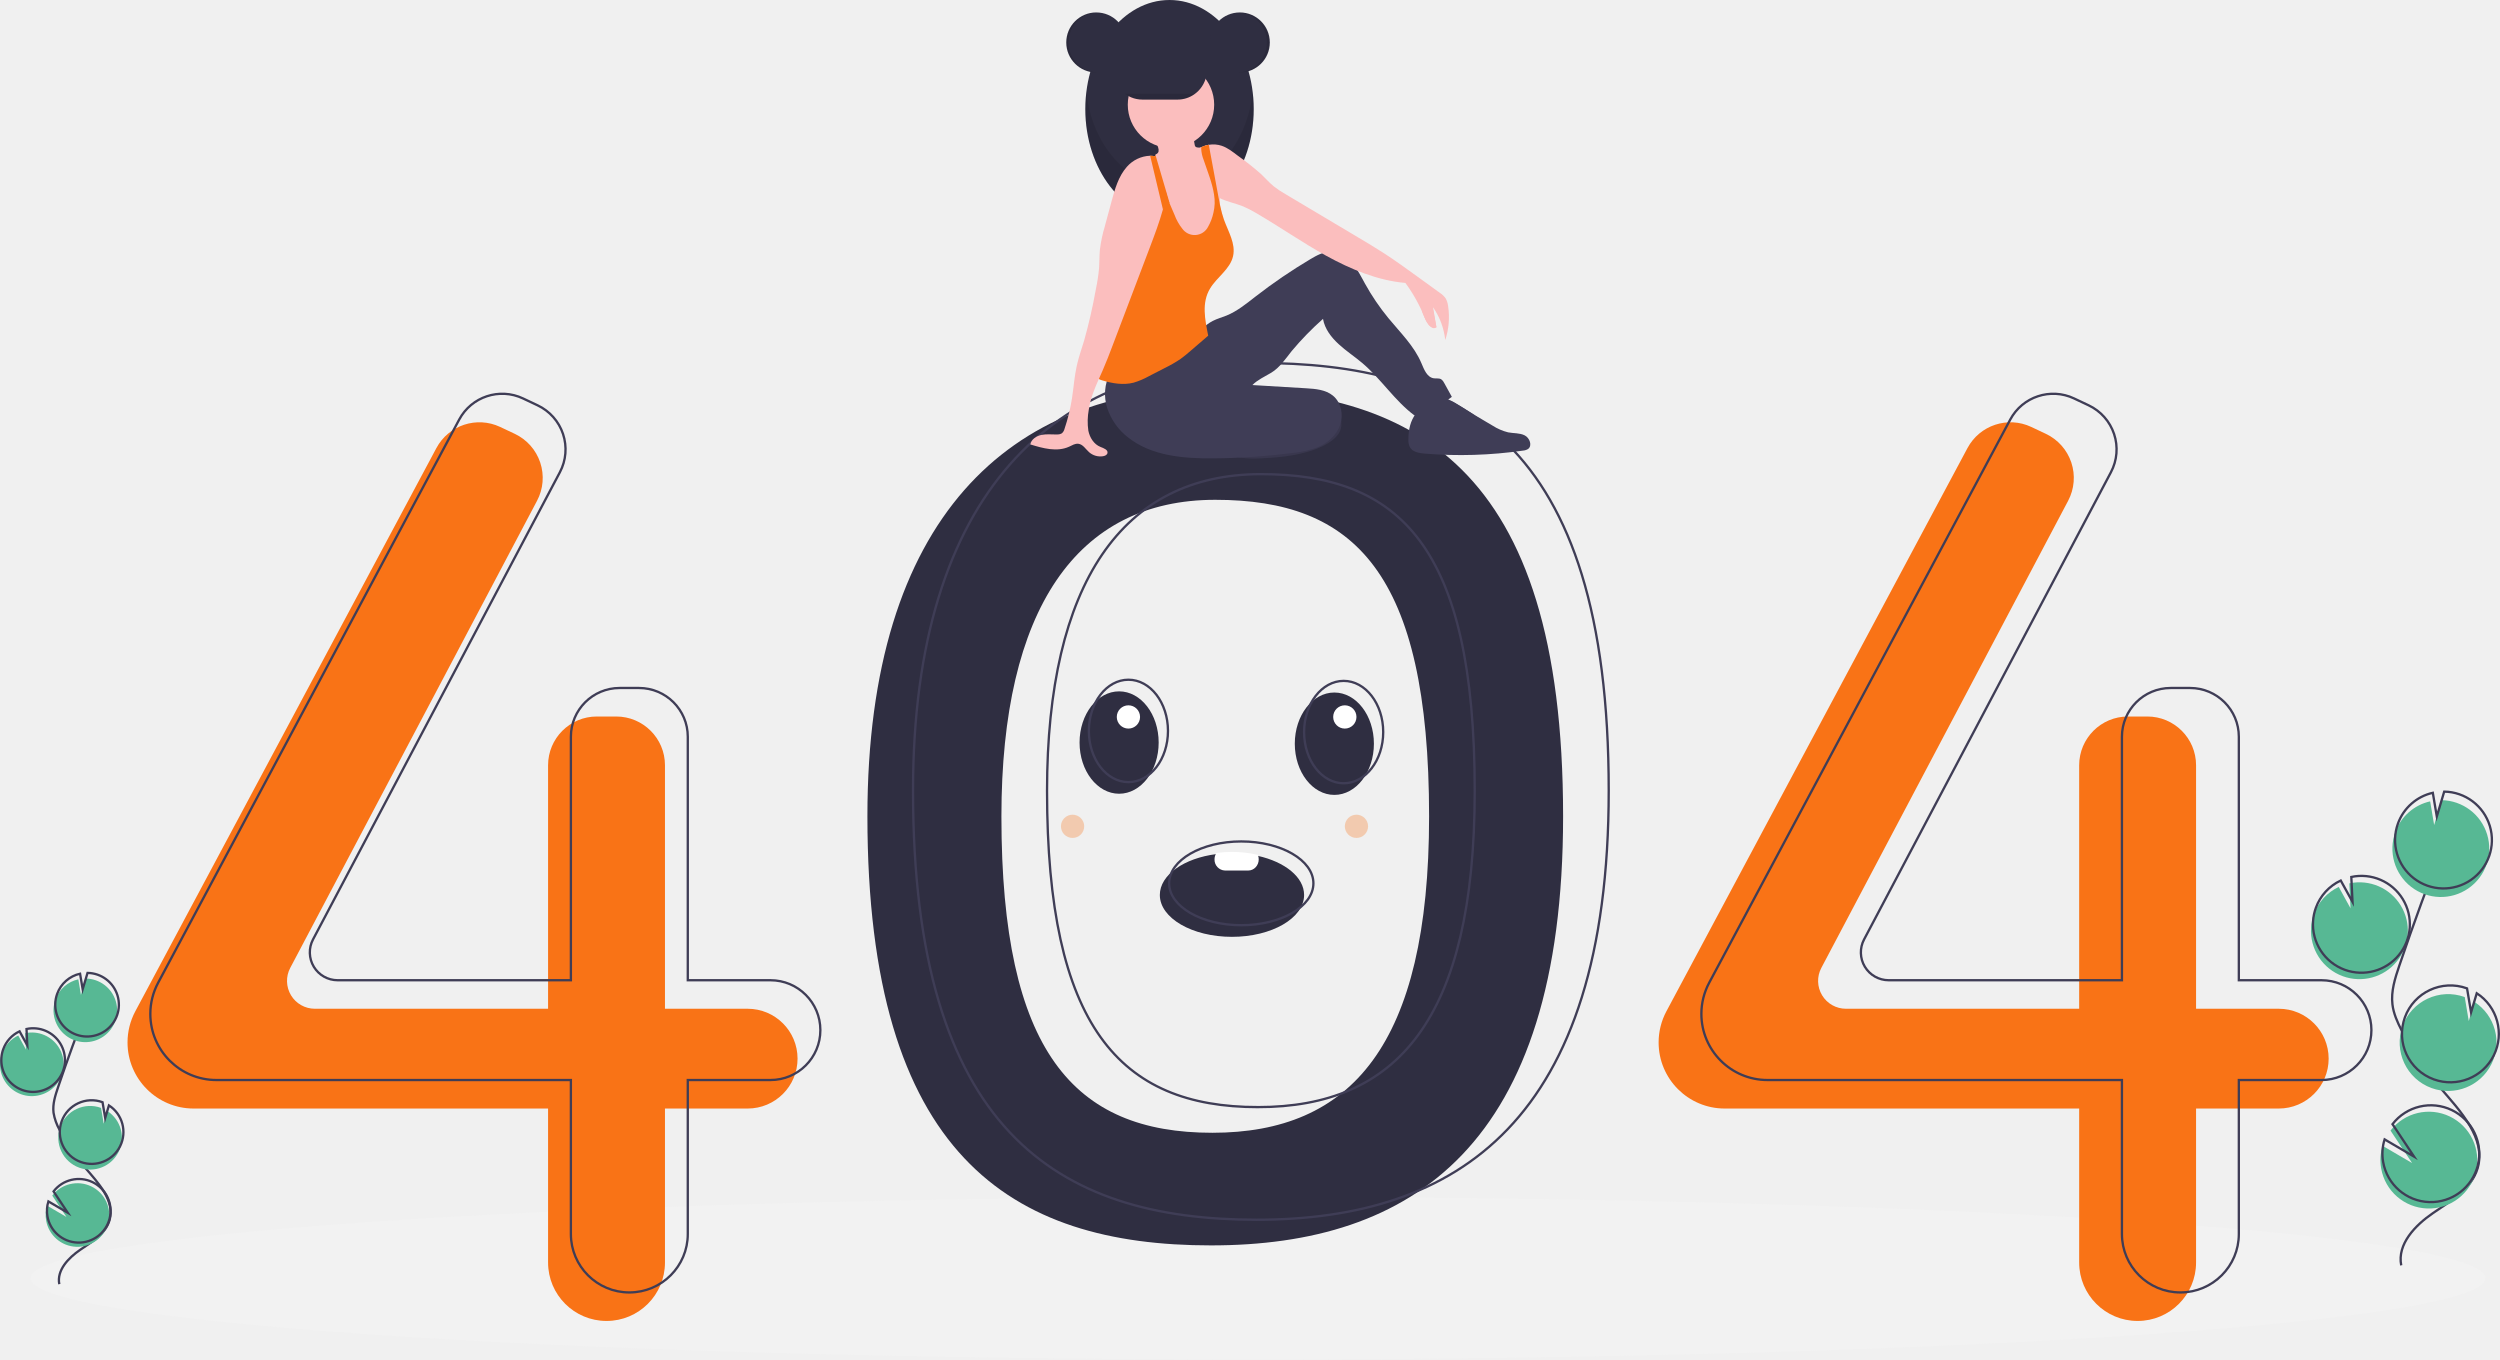
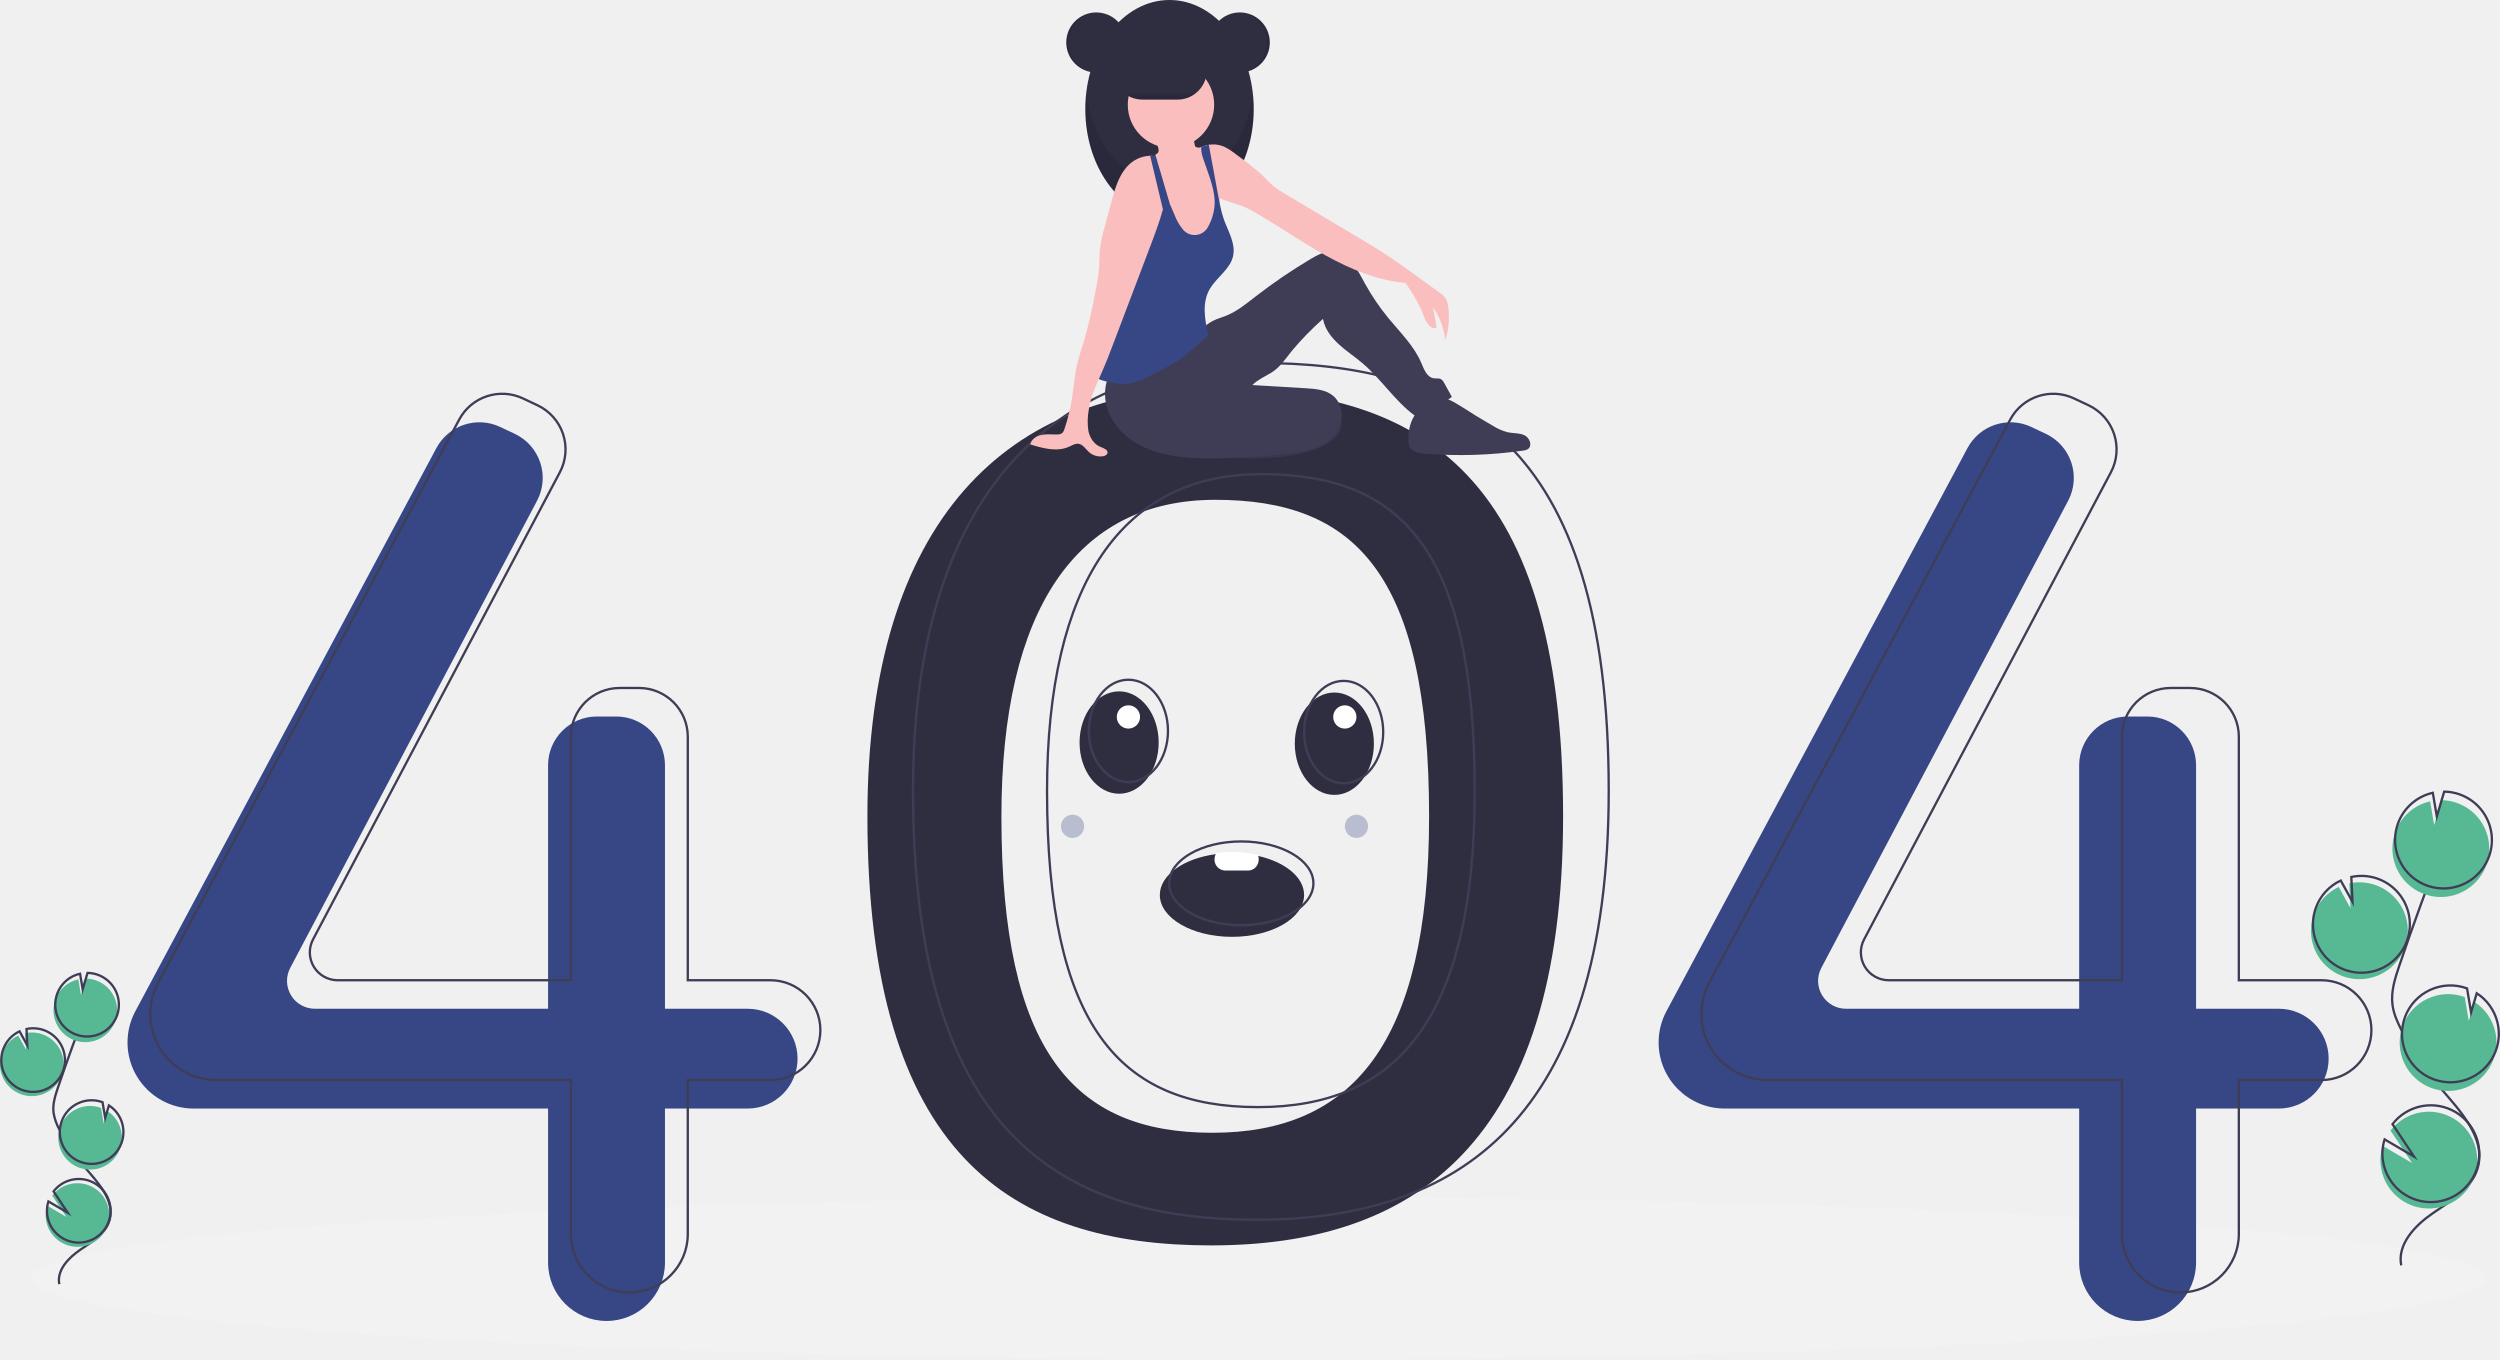
<svg xmlns="http://www.w3.org/2000/svg" id="fd59ce54-f850-4dfc-bc34-dd7d379d600e" data-name="Layer 1" width="1074.392" height="584.231" viewBox="0 0 1074.392 584.231">
  <ellipse cx="540.643" cy="549.309" rx="527.5" ry="34.922" fill="#f2f2f2" />
  <path d="M583.48,324.894c-85.944,0-147.651,55.139-147.651,183.798,0,145.813,61.707,184.411,147.651,184.411s151.327-42.274,151.327-184.411C734.807,356.753,669.424,324.894,583.48,324.894Zm.565,319.808c-59.527,0-90.626-34.923-90.626-135.916,0-89.112,32.372-136.105,91.899-136.105s91.899,30.868,91.899,136.105C677.217,607.234,643.572,644.703,584.045,644.703Z" transform="translate(-63.054 -157.8845)" fill="#2f2e41" />
-   <path d="M384.365,591.401H348.831V486.762A20.956,20.956,0,0,0,327.875,465.806h-8.326a20.956,20.956,0,0,0-20.956,20.956V591.401H198.363a11.963,11.963,0,0,1-10.578-17.552l106.082-200.78A20.956,20.956,0,0,0,284.287,344.33l-6.262-2.957a20.956,20.956,0,0,0-27.429,9.07L121.214,592.475a28.416,28.416,0,0,0-3.356,13.396v0a28.416,28.416,0,0,0,28.416,28.416H298.593v66.167a25.119,25.119,0,0,0,25.119,25.119h0a25.119,25.119,0,0,0,25.119-25.119V634.287h35.534a21.443,21.443,0,0,0,21.443-21.443v0A21.443,21.443,0,0,0,384.365,591.401Z" transform="translate(-63.054 -157.8845)" fill="#f97316" />
-   <path d="M1042.362,591.401h-35.534V486.762A20.956,20.956,0,0,0,985.872,465.806h-8.326a20.956,20.956,0,0,0-20.956,20.956V591.401H856.359a11.963,11.963,0,0,1-10.578-17.552L951.864,373.069A20.956,20.956,0,0,0,942.284,344.33l-6.262-2.957a20.956,20.956,0,0,0-27.429,9.07L779.211,592.475a28.416,28.416,0,0,0-3.356,13.396v0a28.416,28.416,0,0,0,28.416,28.416H956.589v66.167a25.119,25.119,0,0,0,25.119,25.119h0a25.119,25.119,0,0,0,25.119-25.119V634.287h35.534a21.443,21.443,0,0,0,21.443-21.443v0A21.443,21.443,0,0,0,1042.362,591.401Z" transform="translate(-63.054 -157.8845)" fill="#f97316" />
+   <path d="M384.365,591.401H348.831V486.762A20.956,20.956,0,0,0,327.875,465.806h-8.326a20.956,20.956,0,0,0-20.956,20.956V591.401H198.363a11.963,11.963,0,0,1-10.578-17.552l106.082-200.78A20.956,20.956,0,0,0,284.287,344.33l-6.262-2.957a20.956,20.956,0,0,0-27.429,9.07L121.214,592.475a28.416,28.416,0,0,0-3.356,13.396v0a28.416,28.416,0,0,0,28.416,28.416H298.593v66.167a25.119,25.119,0,0,0,25.119,25.119h0a25.119,25.119,0,0,0,25.119-25.119V634.287h35.534a21.443,21.443,0,0,0,21.443-21.443v0A21.443,21.443,0,0,0,384.365,591.401Z" transform="translate(-63.054 -157.8845)" fill="#374785" />
+   <path d="M1042.362,591.401h-35.534V486.762A20.956,20.956,0,0,0,985.872,465.806h-8.326a20.956,20.956,0,0,0-20.956,20.956V591.401H856.359a11.963,11.963,0,0,1-10.578-17.552L951.864,373.069A20.956,20.956,0,0,0,942.284,344.33l-6.262-2.957a20.956,20.956,0,0,0-27.429,9.07L779.211,592.475a28.416,28.416,0,0,0-3.356,13.396v0a28.416,28.416,0,0,0,28.416,28.416H956.589v66.167a25.119,25.119,0,0,0,25.119,25.119h0a25.119,25.119,0,0,0,25.119-25.119V634.287h35.534a21.443,21.443,0,0,0,21.443-21.443v0A21.443,21.443,0,0,0,1042.362,591.401Z" transform="translate(-63.054 -157.8845)" fill="#374785" />
  <path d="M394.168,579.148H358.634V474.509a20.956,20.956,0,0,0-20.956-20.956h-8.326a20.956,20.956,0,0,0-20.956,20.956V579.148H208.165a11.963,11.963,0,0,1-10.578-17.552L303.67,360.816a20.956,20.956,0,0,0-9.58-28.739l-6.262-2.957a20.956,20.956,0,0,0-27.429,9.07L131.017,580.222a28.416,28.416,0,0,0-3.356,13.396v0a28.416,28.416,0,0,0,28.416,28.416H308.395v66.167a25.119,25.119,0,0,0,25.119,25.119h0a25.119,25.119,0,0,0,25.119-25.119V622.034h35.534a21.443,21.443,0,0,0,21.443-21.443v0A21.443,21.443,0,0,0,394.168,579.148Z" transform="translate(-63.054 -157.8845)" fill="none" stroke="#3f3d56" stroke-miterlimit="10" />
  <path d="M1060.742,579.148h-35.534V474.509a20.956,20.956,0,0,0-20.956-20.956H995.925a20.956,20.956,0,0,0-20.956,20.956V579.148H874.739a11.963,11.963,0,0,1-10.578-17.552L970.244,360.816a20.956,20.956,0,0,0-9.58-28.739l-6.262-2.957a20.956,20.956,0,0,0-27.429,9.07L797.59,580.222a28.416,28.416,0,0,0-3.356,13.396v0a28.416,28.416,0,0,0,28.416,28.416H974.969v66.167a25.119,25.119,0,0,0,25.119,25.119h0a25.119,25.119,0,0,0,25.119-25.119V622.034h35.534a21.443,21.443,0,0,0,21.443-21.443v0A21.443,21.443,0,0,0,1060.742,579.148Z" transform="translate(-63.054 -157.8845)" fill="none" stroke="#3f3d56" stroke-miterlimit="10" />
  <path d="M603.085,313.866c-85.944,0-147.651,55.139-147.651,183.798,0,145.813,61.707,184.411,147.651,184.411s151.327-42.274,151.327-184.411C754.412,345.725,689.029,313.866,603.085,313.866Zm.565,319.808c-59.527,0-90.626-34.923-90.626-135.916,0-89.112,32.372-136.105,91.899-136.105s91.899,30.868,91.899,136.105C696.822,596.206,663.177,633.675,603.65,633.675Z" transform="translate(-63.054 -157.8845)" fill="none" stroke="#3f3d56" stroke-miterlimit="10" />
  <circle cx="471.141" cy="18.25" r="12.901" fill="#2f2e41" />
  <ellipse cx="502.607" cy="46.885" rx="36.186" ry="46.885" fill="#2f2e41" />
  <path d="M565.661,237.494c-18.128,0-33.141-17.271-35.776-39.805a60.976,60.976,0,0,0-.41,7.08c0,25.894,16.201,46.885,36.186,46.885s36.186-20.991,36.186-46.885a60.976,60.976,0,0,0-.41-7.08C598.803,220.224,583.789,237.494,565.661,237.494Z" transform="translate(-63.054 -157.8845)" opacity="0.1" />
  <path d="M639.296,342.073c-.777,3.193-4.128,5.751-7.839,7.538-7.802,3.757-17.425,4.878-26.76,5.254a45.176,45.176,0,0,1-7.144-.132,20.537,20.537,0,0,1-12.251-5.631,1.681,1.681,0,0,1,.044-2.844c4.969-5.459,13.262-8.806,21.616-11.216,6.334-1.827,17.381-6.561,24.29-5.922C637.944,329.739,640.277,338.041,639.296,342.073Z" transform="translate(-63.054 -157.8845)" fill="#3f3d56" />
  <path d="M639.296,342.073c-.777,3.193-4.128,5.751-7.839,7.538-7.802,3.757-17.425,4.878-26.76,5.254a45.176,45.176,0,0,1-7.144-.132,20.537,20.537,0,0,1-12.251-5.631,1.681,1.681,0,0,1,.044-2.844c4.969-5.459,13.262-8.806,21.616-11.216,6.334-1.827,17.381-6.561,24.29-5.922C637.944,329.739,640.277,338.041,639.296,342.073Z" transform="translate(-63.054 -157.8845)" opacity="0.1" />
  <path d="M540.098,318.206a19.77,19.77,0,0,0-1.199,15.075,26.339,26.339,0,0,0,8.829,12.497c10.095,8.092,23.988,9.205,36.925,9.093a284.649,284.649,0,0,0,33.905-2.324,40.538,40.538,0,0,0,11.001-2.554c4.222-1.827,7.933-5.178,9.436-9.526s.436-9.672-3.134-12.574c-3.137-2.55-7.463-2.9-11.498-3.143l-23.088-1.387c2.281-2.308,5.318-3.614,8.096-5.292,3.685-2.226,6.134-5.965,8.813-9.335a129.001,129.001,0,0,1,13.439-13.817c.751,4.31,3.478,7.85,6.687,10.824s6.908,5.368,10.244,8.2c8.079,6.858,13.896,16.167,22.392,22.5a43.829,43.829,0,0,0,16.049-8.012l-3.302-5.981a3.94,3.94,0,0,0-1.245-1.553c-.935-.575-2.14-.279-3.225-.441-2.901-.435-4.168-3.784-5.306-6.487-3.125-7.422-9.108-13.18-14.218-19.404a98.009,98.009,0,0,1-9.996-14.723c-1.717-3.102-3.288-6.331-5.617-9.003s-5.594-4.773-9.139-4.781c-3.132-.007-6.021,1.584-8.714,3.183a230.477,230.477,0,0,0-23.63,16.099c-3.944,3.062-7.863,6.296-12.489,8.174-1.947.79-4,1.331-5.869,2.292-3.273,1.684-5.757,4.534-8.431,7.064C566.277,311.892,553.219,317.738,540.098,318.206Z" transform="translate(-63.054 -157.8845)" fill="#3f3d56" />
  <path d="M588.374,253.983a23.774,23.774,0,0,1-1.734,8.033,10.045,10.045,0,0,1-5.768,5.573,12.375,12.375,0,0,1-5.623.182,10.882,10.882,0,0,1-4.582-1.561c-2.165-1.488-3.244-4.144-3.637-6.743-.393-2.596-.217-5.249-.469-7.863a42.944,42.944,0,0,0-1.202-6.255c-.17-.683-.343-1.362-.513-2.042-.167-.68-.33-1.359-.481-2.039-.138-.639-.267-1.281-.378-1.926-.091-.544-.173-1.092-.233-1.643a18.423,18.423,0,0,0-.809-4.811,14.607,14.607,0,0,0-1.687-2.854c-.286-.409-.563-.818-.818-1.243a5.89,5.89,0,0,1-.972-3.748,3.286,3.286,0,0,1,.148-.601c.025-.076.053-.151.085-.223A1.802,1.802,0,0,0,560.932,223.07a3.433,3.433,0,0,0-.148-1.778,11.318,11.318,0,0,0-.96-2.288c-.264-.478-1.161-1.34-1.167-1.888-.013-1.101,2.14-1.989,3.011-2.423a16.796,16.796,0,0,1,8.597-1.743c1.904.129,3.968.714,5.019,2.31.944,1.438.818,3.301,1.221,4.972a1.471,1.471,0,0,0,.299.664,1.341,1.341,0,0,0,.739.34,4.549,4.549,0,0,0,1.416.057h.003a2.931,2.931,0,0,0,.371-.054,4.957,4.957,0,0,0,2.033-.878q.585-.156,1.18-.255a.251.251,0,0,0,.047-.009c1.576,4.975,1.781,10.308,3.071,15.374.639,2.52,1.554,5.009,1.683,7.602.009.113.013.23.016.346.019.834-.047,1.674-.013,2.505a6.981,6.981,0,0,0,.126,1.114,15.611,15.611,0,0,0,.525,1.743l.009.028c.06.183.116.368.164.554.035.135.066.267.091.403l.003.009A14.938,14.938,0,0,1,588.374,253.983Z" transform="translate(-63.054 -157.8845)" fill="#fbbebe" />
  <circle cx="503.237" cy="44.997" r="18.565" fill="#fbbebe" />
  <path d="M684.157,304.033a30.445,30.445,0,0,0-5.236-14.103q.722,4.295,1.447,8.587a3.214,3.214,0,0,1-3.367-1.035,10.337,10.337,0,0,1-1.765-3.276,67.466,67.466,0,0,0-8.21-14.736c-11.819-.985-23.502-5.884-33.896-11.595-10.396-5.708-20.126-12.552-30.384-18.502a43.573,43.573,0,0,0-5.544-2.832c-3.21-1.287-6.812-1.954-9.855-3.468-.204-.101-.409-.208-.61-.318a12.578,12.578,0,0,1-1.945-1.306,10.344,10.344,0,0,1-.931-.856,20.351,20.351,0,0,1-3.559-5.953c-1.633-3.612-2.215-7.97-3.845-11.583a11.203,11.203,0,0,1,2.502-1.765h.003c.132-.069.264-.135.4-.198a11.94,11.94,0,0,1,2.004-.733q.585-.156,1.18-.255a.251.251,0,0,0,.047-.009,11.566,11.566,0,0,1,5.491.434c2.587.875,4.767,2.621,6.941,4.273a114.02,114.02,0,0,1,10.148,8.049c1.794,1.718,3.43,3.606,5.359,5.167a42.144,42.144,0,0,0,5.057,3.351q15.656,9.327,31.315,18.65c3.534,2.105,7.07,4.21,10.526,6.438,5.249,3.386,10.308,7.055,15.365,10.721q4.47,3.238,8.936,6.479a9.728,9.728,0,0,1,2.533,2.341,8.472,8.472,0,0,1,1.123,3.433A31.387,31.387,0,0,1,684.157,304.033Z" transform="translate(-63.054 -157.8845)" fill="#fbbebe" />
-   <path d="M592.977,267.944c-1.252,5.617-6.929,9.012-9.896,13.946-3.688,6.123-2.184,13.241-.799,20.255q-3.795,3.271-7.593,6.542c-1.397,1.199-2.794,2.404-4.298,3.464a57.351,57.351,0,0,1-6.86,3.94q-3.361,1.728-6.721,3.458a32.128,32.128,0,0,1-6.58,2.788c-4.415,1.133-9.103.34-13.471-.972a6.088,6.088,0,0,1-1.473-.601,2.394,2.394,0,0,1-.699-.632,3.911,3.911,0,0,1-.444-2.539c.444-7.351,2.24-14.547,4.031-21.69a85.26,85.26,0,0,1,3.848-12.577,85.077,85.077,0,0,1,5.415-10.151,68.368,68.368,0,0,1,7.929-11.514,18.479,18.479,0,0,0,3.675-4.739c1.117-2.549.686-5.472.913-8.247a17.148,17.148,0,0,1,1.633-6.007v-.003a17.093,17.093,0,0,1,1.743-2.882q.458,1.067.916,2.13.302.699.598,1.394.387.897.768,1.787,1.1,2.558,2.196,5.113a21.59,21.59,0,0,0,3.335,5.944,6.499,6.499,0,0,0,11.123-.853,21.261,21.261,0,0,0,2.272-6.013,19.215,19.215,0,0,0,.252-7.835c-.758-5.009-2.889-10.126-4.437-14.78a14.945,14.945,0,0,1-1.079-4.871,3.351,3.351,0,0,1,.057-.56c.009-.047.019-.098.028-.145a11.94,11.94,0,0,1,2.004-.733q.585-.156,1.18-.255,2.044,11.064,4.094,22.127c.032.173.066.346.098.522.195,1.057.393,2.115.614,3.169.198.957.412,1.91.651,2.857l.009.028c.082.321.167.639.255.957l.003.009c.242.868.513,1.731.818,2.58C590.938,257.475,594.164,262.629,592.977,267.944Z" transform="translate(-63.054 -157.8845)" fill="#f97316" />
+   <path d="M592.977,267.944c-1.252,5.617-6.929,9.012-9.896,13.946-3.688,6.123-2.184,13.241-.799,20.255q-3.795,3.271-7.593,6.542c-1.397,1.199-2.794,2.404-4.298,3.464a57.351,57.351,0,0,1-6.86,3.94q-3.361,1.728-6.721,3.458a32.128,32.128,0,0,1-6.58,2.788c-4.415,1.133-9.103.34-13.471-.972a6.088,6.088,0,0,1-1.473-.601,2.394,2.394,0,0,1-.699-.632,3.911,3.911,0,0,1-.444-2.539c.444-7.351,2.24-14.547,4.031-21.69a85.26,85.26,0,0,1,3.848-12.577,85.077,85.077,0,0,1,5.415-10.151,68.368,68.368,0,0,1,7.929-11.514,18.479,18.479,0,0,0,3.675-4.739c1.117-2.549.686-5.472.913-8.247a17.148,17.148,0,0,1,1.633-6.007v-.003a17.093,17.093,0,0,1,1.743-2.882q.458,1.067.916,2.13.302.699.598,1.394.387.897.768,1.787,1.1,2.558,2.196,5.113a21.59,21.59,0,0,0,3.335,5.944,6.499,6.499,0,0,0,11.123-.853,21.261,21.261,0,0,0,2.272-6.013,19.215,19.215,0,0,0,.252-7.835c-.758-5.009-2.889-10.126-4.437-14.78a14.945,14.945,0,0,1-1.079-4.871,3.351,3.351,0,0,1,.057-.56c.009-.047.019-.098.028-.145a11.94,11.94,0,0,1,2.004-.733q.585-.156,1.18-.255,2.044,11.064,4.094,22.127c.032.173.066.346.098.522.195,1.057.393,2.115.614,3.169.198.957.412,1.91.651,2.857l.009.028c.082.321.167.639.255.957l.003.009c.242.868.513,1.731.818,2.58C590.938,257.475,594.164,262.629,592.977,267.944Z" transform="translate(-63.054 -157.8845)" fill="#374785" />
  <path d="M668.321,346.877a6.583,6.583,0,0,0,.61,3.143c1.162,2.124,3.95,2.606,6.362,2.805a188.377,188.377,0,0,0,42.266-1.288,4.886,4.886,0,0,0,2.151-.668c1.99-1.395.763-4.795-1.41-5.884s-4.751-.826-7.135-1.297a22.479,22.479,0,0,1-6.678-2.896q-7.252-4.167-14.293-8.688c-2.795-1.795-6.093-3.71-9.24-2.646C672.43,332.343,668.265,337.681,668.321,346.877Z" transform="translate(-63.054 -157.8845)" fill="#3f3d56" />
  <path d="M564.437,240.874v.003c-.022.132-.044.261-.072.39-.035.214-.076.431-.116.645-.39,1.998-.868,3.987-1.419,5.963-1.51,5.459-3.534,10.831-5.541,16.123q-8.081,21.287-16.164,42.577c-1.359,3.575-2.716,7.152-4.261,10.654-.516,1.167-1.048,2.344-1.576,3.534-1.894,4.257-3.713,8.653-4.317,13.184a27.45,27.45,0,0,0-.192,9.04c.604,2.97,2.407,5.872,5.23,6.97,1.378.538,3.351,1.259,2.974,2.69-.204.787-1.098,1.171-1.901,1.303a7.312,7.312,0,0,1-5.966-1.718c-1.507-1.337-2.665-3.417-4.67-3.641-1.388-.151-2.665.68-3.936,1.262-5.186,2.369-11.227.711-16.674-.972.428-2.206,2.643-3.66,4.843-4.1,2.199-.444,4.474-.129,6.718-.189a3.51,3.51,0,0,0,2.042-.525,3.705,3.705,0,0,0,1.101-1.882,78.964,78.964,0,0,0,3.213-13.147c.724-4.666,1.026-9.405,2.058-14.015.802-3.597,2.042-7.08,3.106-10.61a224.682,224.682,0,0,0,5.06-22.077,78.02,78.02,0,0,0,1.425-9.368c.179-2.612.094-5.236.346-7.838a60.888,60.888,0,0,1,2.111-9.997q1.444-5.348,2.885-10.689c1.425-5.271,2.955-10.746,6.567-14.843a13.962,13.962,0,0,1,10.028-4.789,9.882,9.882,0,0,1,2.13.23c.116.028.233.057.349.088a8.634,8.634,0,0,1,2.174.9c1.114-.708,1.68-.459,2.42.632a6.973,6.973,0,0,1,.881,3.795A52.424,52.424,0,0,1,564.437,240.874Z" transform="translate(-63.054 -157.8845)" fill="#fbbebe" />
-   <path d="M565.661,245.046l-.047.047-.255.255-2.53,2.527-1.24-5.208-4.251-17.854a9.882,9.882,0,0,1,2.13.23,3.286,3.286,0,0,1,.148-.601l.201.689,1.441,4.902,2.728,9.308.45,1.532v.003Z" transform="translate(-63.054 -157.8845)" fill="#f97316" />
+   <path d="M565.661,245.046l-.047.047-.255.255-2.53,2.527-1.24-5.208-4.251-17.854a9.882,9.882,0,0,1,2.13.23,3.286,3.286,0,0,1,.148-.601l.201.689,1.441,4.902,2.728,9.308.45,1.532v.003Z" transform="translate(-63.054 -157.8845)" fill="#374785" />
  <path d="M581.715,188.087a12.582,12.582,0,0,1-3.7,8.896,12.314,12.314,0,0,1-1.36,1.176,12.528,12.528,0,0,1-7.536,2.524H554.023a12.59,12.59,0,0,1,0-25.18h15.096A12.629,12.629,0,0,1,581.715,188.087Z" transform="translate(-63.054 -157.8845)" fill="#2f2e41" />
  <circle cx="532.815" cy="18.25" r="12.901" fill="#2f2e41" />
  <path d="M595.554,163.234c-.158,0-.315.006-.472.012a12.898,12.898,0,0,1,0,25.778c.157.006.314.012.472.012a12.901,12.901,0,1,0,0-25.802Z" transform="translate(-63.054 -157.8845)" opacity="0.1" />
  <path d="M534.195,163.234c.158,0,.315.006.472.012a12.898,12.898,0,0,0,0,25.778c-.157.006-.314.012-.472.012a12.901,12.901,0,0,1,0-25.802Z" transform="translate(-63.054 -157.8845)" opacity="0.1" />
  <path d="M576.655,198.159a12.528,12.528,0,0,1-7.536,2.524H554.023a12.528,12.528,0,0,1-7.536-2.524Z" transform="translate(-63.054 -157.8845)" opacity="0.1" />
  <path d="M674.14,291.64s3.252,9.372,6.229,6.876L677.996,286.267Z" transform="translate(-63.054 -157.8845)" fill="#fbbebe" />
  <path d="M1069.918,577.434a20.813,20.813,0,1,0,2.772-39.915l.521,10.712-5.068-9.18a20.734,20.734,0,0,0-10.684,11.723,20.408,20.408,0,0,0-1.197,5.63A20.809,20.809,0,0,0,1069.918,577.434Z" transform="translate(-63.054 -157.8845)" fill="#57b894" />
  <path d="M1094.995,701.678c-1.789-9.11,5.963-17.187,13.621-22.437s16.605-10.408,19.218-19.317c3.755-12.804-7.43-24.53-16.136-34.642a125.3,125.3,0,0,1-16.524-24.557c-1.811-3.533-3.476-7.225-3.952-11.166-.686-5.675,1.137-11.323,2.974-16.737q9.179-27.052,19.628-53.65" transform="translate(-63.054 -157.8845)" fill="none" stroke="#3f3d56" stroke-miterlimit="10" />
  <path d="M1070.775,574.676a20.813,20.813,0,1,0,2.772-39.915l.521,10.712-5.068-9.18a20.734,20.734,0,0,0-10.684,11.723,20.408,20.408,0,0,0-1.197,5.63A20.809,20.809,0,0,0,1070.775,574.676Z" transform="translate(-63.054 -157.8845)" fill="none" stroke="#3f3d56" stroke-miterlimit="10" />
  <path d="M1092.451,515.473a20.788,20.788,0,0,1,14.98-13.198l1.714,10.184,3.177-10.696a20.81,20.81,0,1,1-19.871,13.71Z" transform="translate(-63.054 -157.8845)" fill="#57b894" />
  <path d="M1093.594,511.795a20.788,20.788,0,0,1,14.98-13.198l1.714,10.184,3.177-10.696a20.81,20.81,0,1,1-19.871,13.71Z" transform="translate(-63.054 -157.8845)" fill="none" stroke="#3f3d56" stroke-miterlimit="10" />
  <path d="M1108.045,625.489a20.81,20.81,0,0,0,18.419-37.023l-2.441,8.219-1.731-10.304a.362.362,0,0,0-.053-.02,20.811,20.811,0,1,0-14.194,39.127Z" transform="translate(-63.054 -157.8845)" fill="#57b894" />
  <path d="M1109.035,621.764a20.81,20.81,0,0,0,18.419-37.023l-2.441,8.219-1.731-10.304a.362.362,0,0,0-.053-.02,20.811,20.811,0,1,0-14.194,39.127Z" transform="translate(-63.054 -157.8845)" fill="none" stroke="#3f3d56" stroke-miterlimit="10" />
  <path d="M1086.378,660.051a20.801,20.801,0,1,0,4.011-16.297l9.273,13.957-12.67-7.408A20.616,20.616,0,0,0,1086.378,660.051Z" transform="translate(-63.054 -157.8845)" fill="#57b894" />
  <path d="M1087.235,657.294a20.801,20.801,0,1,0,4.011-16.297l9.273,13.957-12.67-7.408A20.616,20.616,0,0,0,1087.235,657.294Z" transform="translate(-63.054 -157.8845)" fill="none" stroke="#3f3d56" stroke-miterlimit="10" />
  <path d="M72.061,628.133a13.674,13.674,0,1,0,1.821-26.225l.342,7.038-3.33-6.032a13.623,13.623,0,0,0-7.019,7.702,13.409,13.409,0,0,0-.787,3.699A13.672,13.672,0,0,0,72.061,628.133Z" transform="translate(-63.054 -157.8845)" fill="#57b894" />
  <path d="M88.538,709.763c-1.175-5.986,3.918-11.292,8.949-14.741s10.91-6.838,12.626-12.692c2.467-8.412-4.882-16.117-10.601-22.76A82.324,82.324,0,0,1,88.656,643.436a22.21,22.21,0,0,1-2.597-7.336c-.451-3.729.747-7.439,1.954-10.996q6.031-17.773,12.896-35.249" transform="translate(-63.054 -157.8845)" fill="none" stroke="#3f3d56" stroke-miterlimit="10" />
  <path d="M72.625,626.321a13.674,13.674,0,1,0,1.821-26.225l.342,7.038L71.458,601.103a13.623,13.623,0,0,0-7.019,7.702,13.409,13.409,0,0,0-.787,3.699A13.672,13.672,0,0,0,72.625,626.321Z" transform="translate(-63.054 -157.8845)" fill="none" stroke="#3f3d56" stroke-miterlimit="10" />
  <path d="M86.866,587.423a13.658,13.658,0,0,1,9.842-8.671l1.126,6.691,2.087-7.027a13.673,13.673,0,1,1-13.055,9.007Z" transform="translate(-63.054 -157.8845)" fill="#57b894" />
  <path d="M87.617,585.007a13.658,13.658,0,0,1,9.842-8.671l1.126,6.691L100.673,576a13.673,13.673,0,1,1-13.055,9.007Z" transform="translate(-63.054 -157.8845)" fill="none" stroke="#3f3d56" stroke-miterlimit="10" />
  <path d="M97.112,659.706a13.673,13.673,0,0,0,12.102-24.325l-1.604,5.4-1.137-6.77a.238.238,0,0,0-.035-.013,13.673,13.673,0,1,0-9.326,25.707Z" transform="translate(-63.054 -157.8845)" fill="#57b894" />
  <path d="M97.762,657.259a13.673,13.673,0,0,0,12.102-24.325l-1.604,5.4-1.137-6.77a.238.238,0,0,0-.035-.013,13.673,13.673,0,1,0-9.326,25.707Z" transform="translate(-63.054 -157.8845)" fill="none" stroke="#3f3d56" stroke-miterlimit="10" />
  <path d="M82.876,682.414a13.667,13.667,0,1,0,2.635-10.708l6.092,9.17-8.324-4.867A13.545,13.545,0,0,0,82.876,682.414Z" transform="translate(-63.054 -157.8845)" fill="#57b894" />
  <path d="M83.439,680.602a13.667,13.667,0,1,0,2.635-10.708l6.092,9.17-8.324-4.867A13.545,13.545,0,0,0,83.439,680.602Z" transform="translate(-63.054 -157.8845)" fill="none" stroke="#3f3d56" stroke-miterlimit="10" />
  <ellipse cx="480.946" cy="319.115" rx="17" ry="22" fill="#2f2e41" />
  <ellipse cx="573.446" cy="319.615" rx="17" ry="22" fill="#2f2e41" />
  <path d="M623.5,542.5c0,9.94-13.88,18-31,18s-31-8.06-31-18c0-8.61,10.41-15.81,24.32-17.57a50.104,50.104,0,0,1,6.68-.43,50.699,50.699,0,0,1,11.13,1.2C615.25,528.29,623.5,534.84,623.5,542.5Z" transform="translate(-63.054 -157.8845)" fill="#2f2e41" />
  <ellipse cx="484.946" cy="314.115" rx="17" ry="22" fill="none" stroke="#3f3d56" stroke-miterlimit="10" />
  <ellipse cx="577.446" cy="314.615" rx="17" ry="22" fill="none" stroke="#3f3d56" stroke-miterlimit="10" />
  <ellipse cx="533.446" cy="379.615" rx="31" ry="18" fill="none" stroke="#3f3d56" stroke-miterlimit="10" />
  <path d="M604,527.2a4.937,4.937,0,0,1-1.32,3.392A4.339,4.339,0,0,1,599.5,532h-10a4.664,4.664,0,0,1-4.5-4.8,4.905,4.905,0,0,1,.82-2.741A47.02,47.02,0,0,1,592.5,524a47.665,47.665,0,0,1,11.13,1.28A5.067,5.067,0,0,1,604,527.2Z" transform="translate(-63.054 -157.8845)" fill="#fff" />
  <circle cx="484.946" cy="308.115" r="5" fill="#fff" />
  <circle cx="577.946" cy="308.115" r="5" fill="#fff" />
-   <circle cx="582.946" cy="355.115" r="5" fill="#f97316" opacity="0.3" />
-   <circle cx="460.946" cy="355.115" r="5" fill="#f97316" opacity="0.3" />
+   <circle cx="582.946" cy="355.115" r="5" fill="#374785" opacity="0.3" />
+   <circle cx="460.946" cy="355.115" r="5" fill="#374785" opacity="0.3" />
</svg>
